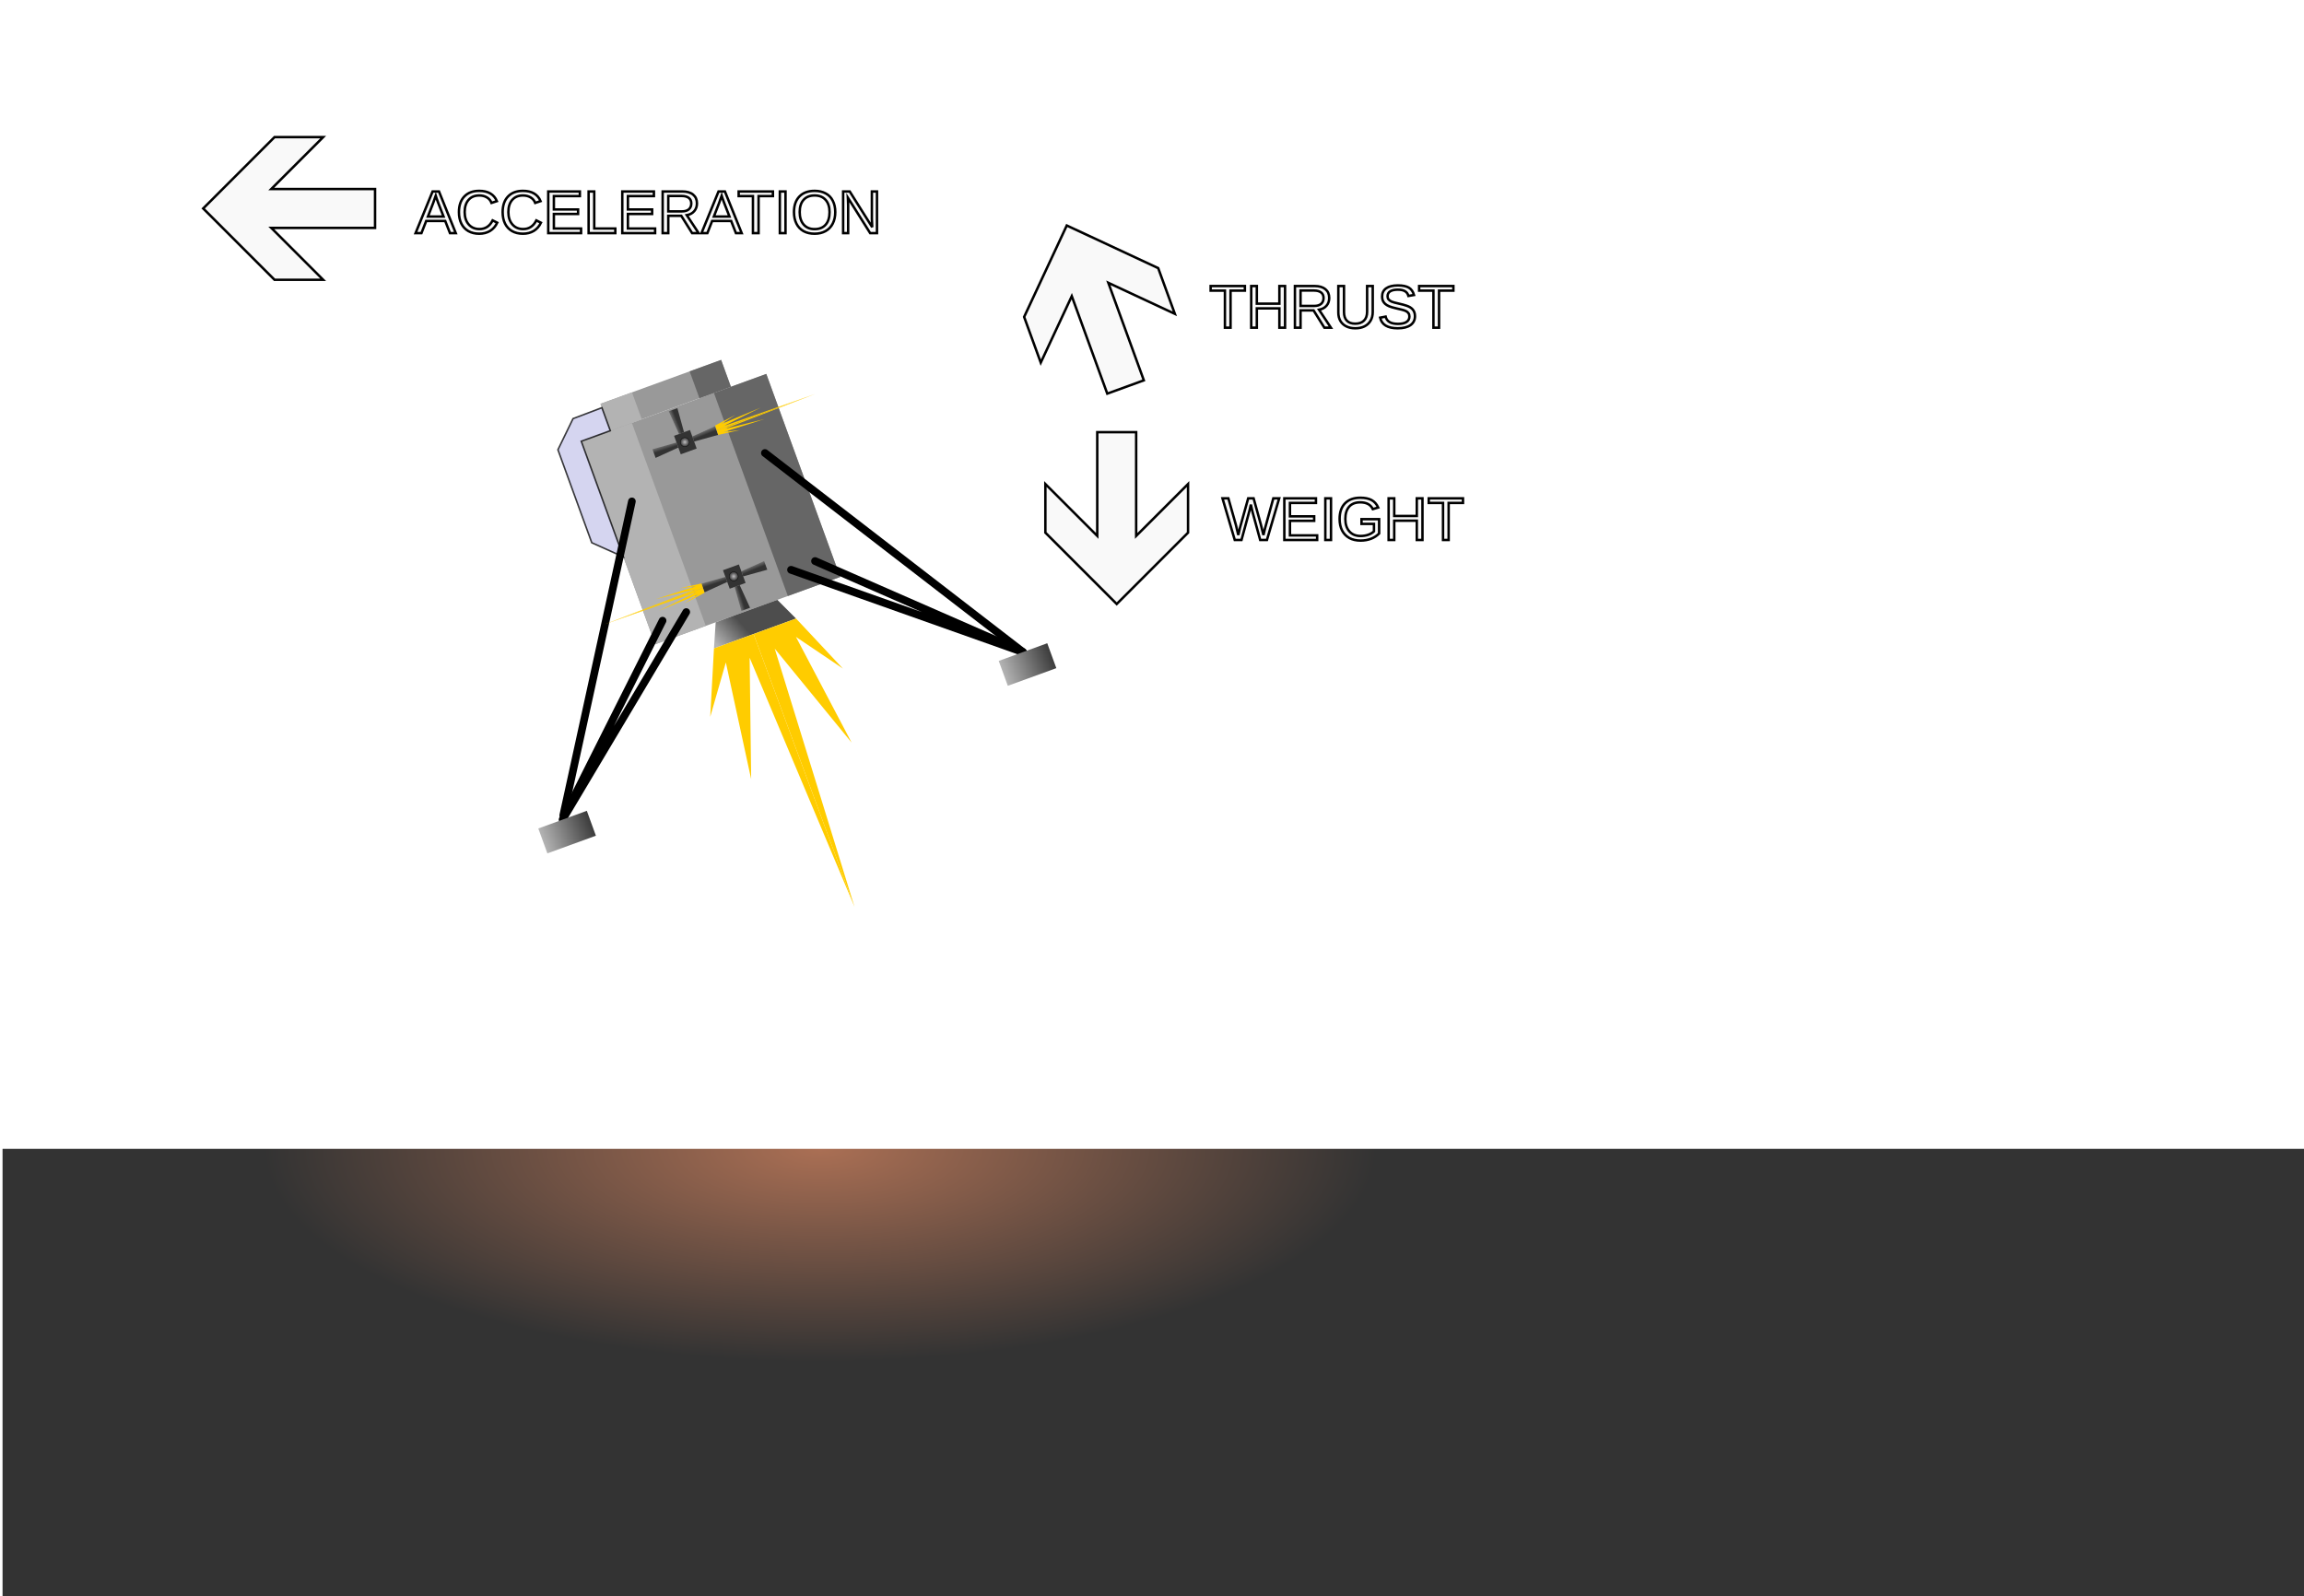
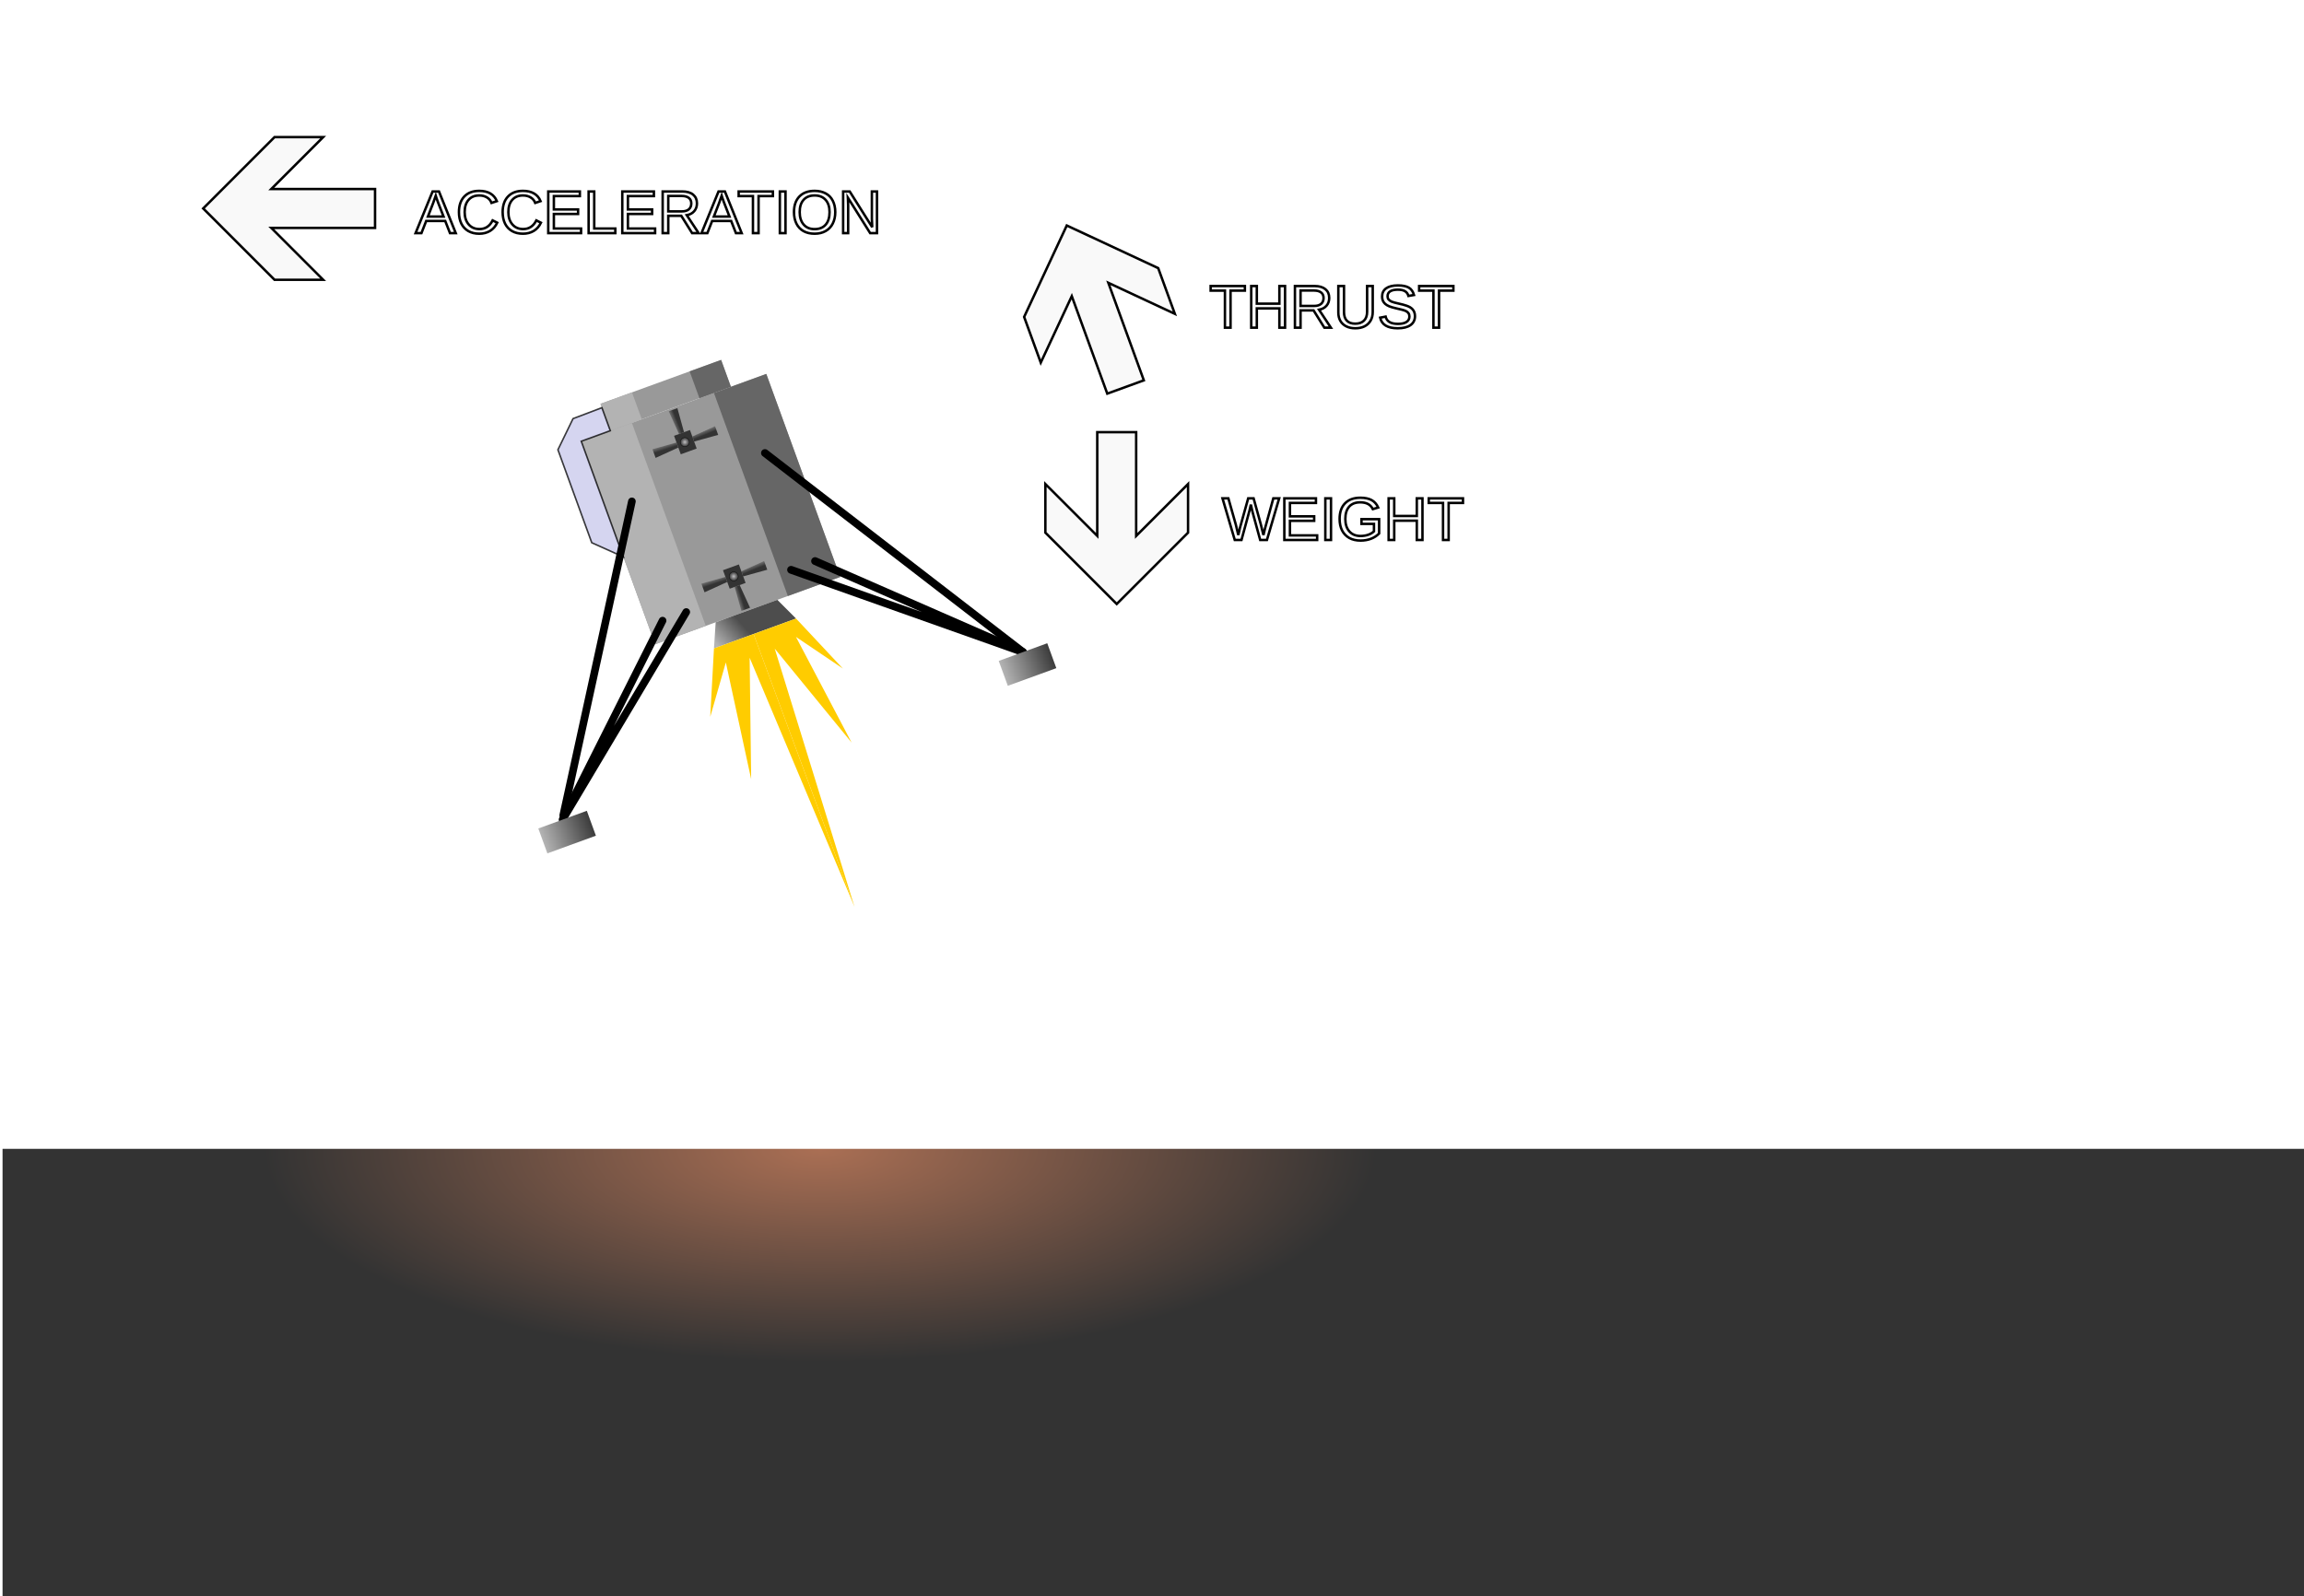
<svg xmlns="http://www.w3.org/2000/svg" xmlns:xlink="http://www.w3.org/1999/xlink" width="7.401in" height="5.125in" viewBox="0 0 710.501 492" version="1.1" id="svg1" xml:space="preserve">
  <defs id="defs1">
    <rect x="400.935" y="47.828" width="197.02" height="153.789" id="rect42" />
    <linearGradient id="linearGradient30">
      <stop style="stop-color:#aa6f54;stop-opacity:1;" offset="0" id="stop30" />
      <stop style="stop-color:#333333;stop-opacity:1" offset="1" id="stop31" />
    </linearGradient>
    <radialGradient xlink:href="#linearGradient30" id="radialGradient31" cx="578.963" cy="-3.947" fx="578.963" fy="-3.947" r="355.251" gradientTransform="matrix(-0.4828378,0,0,-0.1849204,542.6888,430.2147)" gradientUnits="userSpaceOnUse" />
    <symbol id="UpArrow">
      <path d="M 36,9 58,31 V 46 L 42,30 V 62 H 30 V 30 L 14,46 V 31 Z" style="stroke:none" id="path276" />
    </symbol>
    <linearGradient xlink:href="#linearGradient25" id="linearGradient27" gradientUnits="userSpaceOnUse" x1="242.663" y1="317.822" x2="210.811" y2="317.822" gradientTransform="matrix(0.5,0,0,0.5,97.66657,217.5426)" />
    <linearGradient id="linearGradient25">
      <stop style="stop-color:#3c3c3c;stop-opacity:1;" offset="0" id="stop25" />
      <stop style="stop-color:#b4b4b4;stop-opacity:1;" offset="1" id="stop26" />
    </linearGradient>
    <linearGradient xlink:href="#linearGradient25" id="linearGradient26" x1="242.663" y1="317.822" x2="210.811" y2="317.822" gradientUnits="userSpaceOnUse" gradientTransform="matrix(0.5,0,0,0.5,-53.42914,217.5426)" />
    <linearGradient xlink:href="#linearGradient28" id="linearGradient29" x1="350.607" y1="234.94" x2="369.34" y2="227.546" gradientUnits="userSpaceOnUse" gradientTransform="matrix(0.4698463,-0.1710101,0.1710101,0.4698463,24.19697,222.697)" />
    <linearGradient id="linearGradient28">
      <stop style="stop-color:#b4b4b4;stop-opacity:1;" offset="0" id="stop29" />
      <stop style="stop-color:#4d4d4d;stop-opacity:1;" offset="1" id="stop28" />
    </linearGradient>
    <linearGradient xlink:href="#linearGradient32" id="linearGradient33" x1="390.741" y1="221.683" x2="390.584" y2="217.214" gradientUnits="userSpaceOnUse" gradientTransform="matrix(0.4698463,-0.1710101,0.1710101,0.4698463,5.88005,173.5212)" />
    <linearGradient id="linearGradient32">
      <stop style="stop-color:#333333;stop-opacity:1;" offset="0" id="stop32" />
      <stop style="stop-color:#333333;stop-opacity:0;" offset="1" id="stop33" />
    </linearGradient>
    <linearGradient xlink:href="#linearGradient32" id="linearGradient34" gradientUnits="userSpaceOnUse" x1="390.741" y1="221.683" x2="390.584" y2="217.214" gradientTransform="matrix(-0.4698463,0.1710101,0.1710101,0.4698463,361.4156,44.19243)" />
    <linearGradient xlink:href="#linearGradient32" id="linearGradient35" gradientUnits="userSpaceOnUse" x1="390.741" y1="221.683" x2="390.584" y2="217.214" gradientTransform="matrix(-0.1710101,-0.4698463,0.4698463,-0.1710101,181.8619,428.2878)" />
    <linearGradient xlink:href="#linearGradient32" id="linearGradient36" gradientUnits="userSpaceOnUse" x1="390.741" y1="221.683" x2="390.584" y2="217.214" gradientTransform="matrix(0.4698463,-0.1710101,0.1710101,0.4698463,21.01585,215.1065)" />
    <linearGradient xlink:href="#linearGradient32" id="linearGradient37" gradientUnits="userSpaceOnUse" gradientTransform="matrix(-0.4698463,0.1710101,0.1710101,0.4698463,376.5028,85.64418)" x1="390.741" y1="221.683" x2="390.584" y2="217.214" />
    <linearGradient xlink:href="#linearGradient32" id="linearGradient38" gradientUnits="userSpaceOnUse" gradientTransform="matrix(0.1710101,0.4698463,0.4698463,-0.1710101,67.84542,115.0302)" x1="390.741" y1="221.683" x2="390.584" y2="217.214" />
    <radialGradient xlink:href="#linearGradient39" id="radialGradient40" cx="378.034" cy="221.567" fx="378.034" fy="221.567" r="2.814" gradientUnits="userSpaceOnUse" gradientTransform="matrix(0.5,0,0,0.5,-53.82228,165.0677)" />
    <linearGradient id="linearGradient39">
      <stop style="stop-color:#c0bfc1;stop-opacity:1;" offset="0" id="stop40" />
      <stop style="stop-color:#333333;stop-opacity:1;" offset="1" id="stop39" />
    </linearGradient>
    <radialGradient xlink:href="#linearGradient39" id="radialGradient40-5" cx="378.034" cy="221.567" fx="378.034" fy="221.567" r="2.814" gradientUnits="userSpaceOnUse" gradientTransform="matrix(0.5,0,0,0.5,-53.82229,209.1315)" />
  </defs>
  <g id="layer1" transform="translate(-10.19897,-76.6227)">
    <rect style="fill:url(#radialGradient31);stroke:none;stroke-width:7.976;stroke-linecap:round;stroke-dasharray:none;stroke-opacity:1" id="rect29" width="710.501" height="139.778" x="10.985" y="430.945" />
    <g id="use1" style="fill:#f9f9f9;stroke:#000000;stroke-width:0.756;stroke-dasharray:none;stroke-opacity:1" transform="matrix(-0.9396926,0.3420201,0.3420201,0.9396926,369.9172,125.3996)">
      <path d="M 36,9 58,31 V 46 L 42,30 V 62 H 30 V 30 L 14,46 V 31 Z" style="stroke:#000000;stroke-width:0.756;stroke-dasharray:none;stroke-opacity:1" id="path41" />
    </g>
    <text xml:space="preserve" style="font-size:18.667px;font-family:'Segoe Print';-inkscape-font-specification:'Segoe Print';fill:#f9f9f9;fill-opacity:1;stroke:#000000;stroke-width:0.756;stroke-linecap:round;stroke-dasharray:none;stroke-opacity:1" x="383.111" y="177.679" id="text41">
      <tspan id="tspan41" x="383.111" y="177.679" style="font-style:normal;font-variant:normal;font-weight:normal;font-stretch:normal;font-family:Arial;-inkscape-font-specification:Arial">THRUST</tspan>
    </text>
    <g id="use1-9" style="fill:#f9f9f9;stroke:#000000;stroke-width:0.756;stroke-dasharray:none;stroke-opacity:1" transform="matrix(1,0,0,-1,318.5674,271.903)">
      <path d="M 36,9 58,31 V 46 L 42,30 V 62 H 30 V 30 L 14,46 V 31 Z" style="stroke:#000000;stroke-width:0.756;stroke-dasharray:none;stroke-opacity:1" id="path41-4" />
    </g>
    <text xml:space="preserve" style="font-size:18.667px;font-family:'Segoe Print';-inkscape-font-specification:'Segoe Print';fill:#f9f9f9;fill-opacity:1;stroke:#000000;stroke-width:0.756;stroke-linecap:round;stroke-dasharray:none;stroke-opacity:1" x="387.111" y="243.162" id="text41-7">
      <tspan id="tspan41-2" x="387.111" y="243.162" style="font-style:normal;font-variant:normal;font-weight:normal;font-stretch:normal;font-family:Arial;-inkscape-font-specification:Arial">WEIGHT</tspan>
    </text>
    <text xml:space="preserve" transform="translate(10.19897,76.6227)" id="text42" style="font-style:normal;font-variant:normal;font-weight:normal;font-stretch:normal;font-size:18.667px;font-family:Arial;-inkscape-font-specification:Arial;white-space:pre;shape-inside:url(#rect42);display:inline;fill:#f9f9f9;fill-opacity:1;stroke:#000000;stroke-width:0.756;stroke-linecap:round;stroke-dasharray:none;stroke-opacity:1" />
    <rect style="fill:#999999;stroke-width:1.182" id="rect10" width="60.718" height="66.639" x="105.273" y="264.677" transform="rotate(-20)" />
    <rect style="fill:#666666;stroke-width:1.183" id="rect11" width="17.182" height="66.639" x="148.809" y="264.677" transform="rotate(-20)" />
    <rect style="fill:#b3b3b3;stroke-width:1.183" id="rect12" width="16.602" height="66.639" x="105.273" y="264.677" transform="rotate(-20)" />
    <rect style="fill:#999999;stroke-width:1.289" id="rect13" width="39.588" height="8.823" x="114.793" y="255.853" transform="rotate(-20)" />
    <rect style="fill:#666666;stroke-width:1.289" id="rect14" width="10.332" height="8.823" x="144.049" y="255.853" transform="rotate(-20)" />
    <rect style="fill:#b3b3b3;stroke-width:1.289" id="rect15" width="10.332" height="8.823" x="114.793" y="255.853" transform="rotate(-20)" />
    <path id="rect23" style="fill:#b3b3e4;fill-opacity:0.548;stroke:#000000;stroke-width:0.48;stroke-opacity:0.76" d="m 182.249,215.33 4.662,-9.594 8.903,-3.373 2.581,7.091 -8.946,3.256 12.984,35.674 v 0 l -9.748,-4.378 z" />
    <path style="fill:#999999;fill-opacity:0.548;stroke:#000000;stroke-width:2.358;stroke-linecap:round;stroke-dasharray:none;stroke-opacity:1" d="m 205.062,231.253 -21.168,96.825" id="path28" />
    <path style="fill:#999999;fill-opacity:0.548;stroke:#000000;stroke-width:2.392;stroke-linecap:round;stroke-dasharray:none;stroke-opacity:1" d="m 246.088,216.339 79.585,61.397" id="path28-3" />
    <path style="fill:#999999;fill-opacity:0.548;stroke:#000000;stroke-width:2.358;stroke-linecap:round;stroke-dasharray:none;stroke-opacity:1" d="m 221.821,265.384 -38.14,64.026 m 30.837,-61.368 -30.837,61.368" id="path28-5" />
    <path style="fill:#999999;fill-opacity:0.548;stroke:#000000;stroke-width:2.404;stroke-linecap:round;stroke-dasharray:none;stroke-opacity:1" d="m 254.147,252.363 71.518,25.369 m -64.115,-28.063 64.115,28.063" id="path28-5-7" />
    <rect style="fill:url(#linearGradient27);fill-opacity:1;stroke:none;stroke-width:0.48;stroke-dasharray:none;stroke-opacity:0.76" id="rect24-8" width="15.926" height="8.173" x="203.072" y="372.367" transform="rotate(-20)" />
    <rect style="fill:url(#linearGradient26);fill-opacity:1;stroke:none;stroke-width:0.48;stroke-dasharray:none;stroke-opacity:0.76" id="rect24" width="15.926" height="8.173" x="51.976" y="372.367" transform="rotate(-20)" />
    <path id="rect28" style="fill:url(#linearGradient29);stroke-width:2.4;stroke-linecap:round" d="m 230.896,268.54 19.015,-6.921 5.769,5.769 -25.31,9.212 z" />
    <rect style="fill:#333333;fill-opacity:1;stroke:none;stroke-width:2.4;stroke-linecap:round;stroke-dasharray:none;stroke-opacity:1" id="rect31" width="5.216" height="6.069" x="132.734" y="272.887" transform="rotate(-20)" />
    <path id="rect32" style="fill:url(#linearGradient33);stroke-width:2.4;stroke-linecap:round" d="m 223.689,211.243 7.01,-3.169 0.973,2.673 -7.417,2.051 z" />
    <path id="rect32-7" style="fill:url(#linearGradient34);stroke-width:2.4;stroke-linecap:round" d="m 218.812,213.094 -7.407,2.078 0.973,2.673 7,-3.196 z" />
    <path id="rect32-5" style="fill:url(#linearGradient35);stroke-width:2.4;stroke-linecap:round" d="m 219.584,210.479 -3.169,-7.01 2.673,-0.973 2.051,7.417 z" />
    <rect style="fill:#333333;fill-opacity:1;stroke:none;stroke-width:2.4;stroke-linecap:round;stroke-dasharray:none;stroke-opacity:1" id="rect31-4" width="5.216" height="6.069" x="132.734" y="-323.068" transform="matrix(0.9396926,-0.3420202,-0.3420202,-0.9396926,0,0)" />
    <path id="rect32-3" style="fill:url(#linearGradient36);stroke-width:2.4;stroke-linecap:round" d="m 238.824,252.828 7.01,-3.169 0.973,2.673 -7.417,2.051 z" />
    <path id="rect32-7-2" style="fill:url(#linearGradient37);stroke-width:2.4;stroke-linecap:round" d="m 233.899,254.546 -7.407,2.078 0.973,2.673 7,-3.196 z" />
    <path id="rect32-5-5" style="fill:url(#linearGradient38);stroke-width:2.4;stroke-linecap:round" d="m 236.747,257.634 2.078,7.407 2.673,-0.973 -3.196,-7 z" />
    <path style="fill:url(#radialGradient40);fill-opacity:1;stroke:#000000;stroke-width:0.094;stroke-linecap:round;stroke-dasharray:none;stroke-opacity:1" id="path38-2" d="m 136.602,275.851 a 1.407,1.407 0 0 1 -1.407,1.407 1.407,1.407 0 0 1 -1.407,-1.407 1.407,1.407 0 0 1 1.406,-1.407 1.407,1.407 0 0 1 1.407,1.406" transform="rotate(-20)" />
    <path style="fill:url(#radialGradient40-5);fill-opacity:1;stroke:#000000;stroke-width:0.094;stroke-linecap:round;stroke-dasharray:none;stroke-opacity:1" id="path38-2-8" d="m 136.602,319.915 a 1.407,1.407 0 0 1 -1.407,1.407 1.407,1.407 0 0 1 -1.407,-1.407 1.407,1.407 0 0 1 1.406,-1.407 1.407,1.407 0 0 1 1.407,1.406" transform="rotate(-20)" />
    <g id="g42" transform="translate(-134.9276,11.02188)">
      <path style="fill:#ffcc00;fill-opacity:1;stroke:none;stroke-width:0.189;stroke-linecap:round;stroke-dasharray:none;stroke-opacity:1" d="m 365.298,265.578 -1.152,21.105 4.815,-16.779 7.808,36.013 -0.472,-37.46 32.338,76.813 -31.122,-84.139 z" id="path40" />
      <path style="fill:#ffcc00;fill-opacity:1;stroke:none;stroke-width:0.189;stroke-linecap:round;stroke-dasharray:none;stroke-opacity:1" d="m 390.607,256.366 14.449,15.427 -14.474,-9.758 17.168,32.606 -23.717,-28.999 24.602,79.629 -31.122,-84.139 z" id="path40-4" />
    </g>
-     <g id="g42-0" transform="matrix(-0.08286827,0.1433744,-0.3298117,0.08017484,344.3865,182.8982)">
-       <path style="fill:#ffcc00;fill-opacity:1;stroke:none;stroke-width:0.189;stroke-linecap:round;stroke-dasharray:none;stroke-opacity:1" d="m 365.298,265.578 -1.152,21.105 4.815,-16.779 7.808,36.013 -0.472,-37.46 32.338,76.813 -31.122,-84.139 z" id="path40-3" />
-       <path style="fill:#ffcc00;fill-opacity:1;stroke:none;stroke-width:0.189;stroke-linecap:round;stroke-dasharray:none;stroke-opacity:1" d="m 390.607,256.366 14.449,15.427 -14.474,-9.758 17.168,32.606 -23.717,-28.999 24.602,79.629 -31.122,-84.139 z" id="path40-4-5" />
-     </g>
-     <g id="g42-0-1" transform="matrix(0.08286827,-0.1433744,0.3298117,-0.08017484,113.8092,284.4138)">
-       <path style="fill:#ffcc00;fill-opacity:1;stroke:none;stroke-width:0.189;stroke-linecap:round;stroke-dasharray:none;stroke-opacity:1" d="m 365.298,265.578 -1.152,21.105 4.815,-16.779 7.808,36.013 -0.472,-37.46 32.338,76.813 -31.122,-84.139 z" id="path40-3-5" />
-       <path style="fill:#ffcc00;fill-opacity:1;stroke:none;stroke-width:0.189;stroke-linecap:round;stroke-dasharray:none;stroke-opacity:1" d="m 390.607,256.366 14.449,15.427 -14.474,-9.758 17.168,32.606 -23.717,-28.999 24.602,79.629 -31.122,-84.139 z" id="path40-4-5-7" />
-     </g>
    <g id="use1-9-0" style="fill:#f9f9f9;stroke:#000000;stroke-width:0.756;stroke-dasharray:none;stroke-opacity:1" transform="matrix(0,1,1,0,63.85707,104.9125)">
      <path d="M 36,9 58,31 V 46 L 42,30 V 62 H 30 V 30 L 14,46 V 31 Z" style="stroke:#000000;stroke-width:0.756;stroke-dasharray:none;stroke-opacity:1" id="path41-4-4" />
    </g>
    <text xml:space="preserve" style="font-size:18.667px;font-family:'Segoe Print';-inkscape-font-specification:'Segoe Print';fill:#f9f9f9;fill-opacity:1;stroke:#000000;stroke-width:0.756;stroke-linecap:round;stroke-dasharray:none;stroke-opacity:1" x="138.319" y="148.516" id="text41-5">
      <tspan id="tspan41-4" x="138.319" y="148.516" style="font-style:normal;font-variant:normal;font-weight:normal;font-stretch:normal;font-family:Arial;-inkscape-font-specification:Arial">ACCELERATION</tspan>
    </text>
  </g>
</svg>
